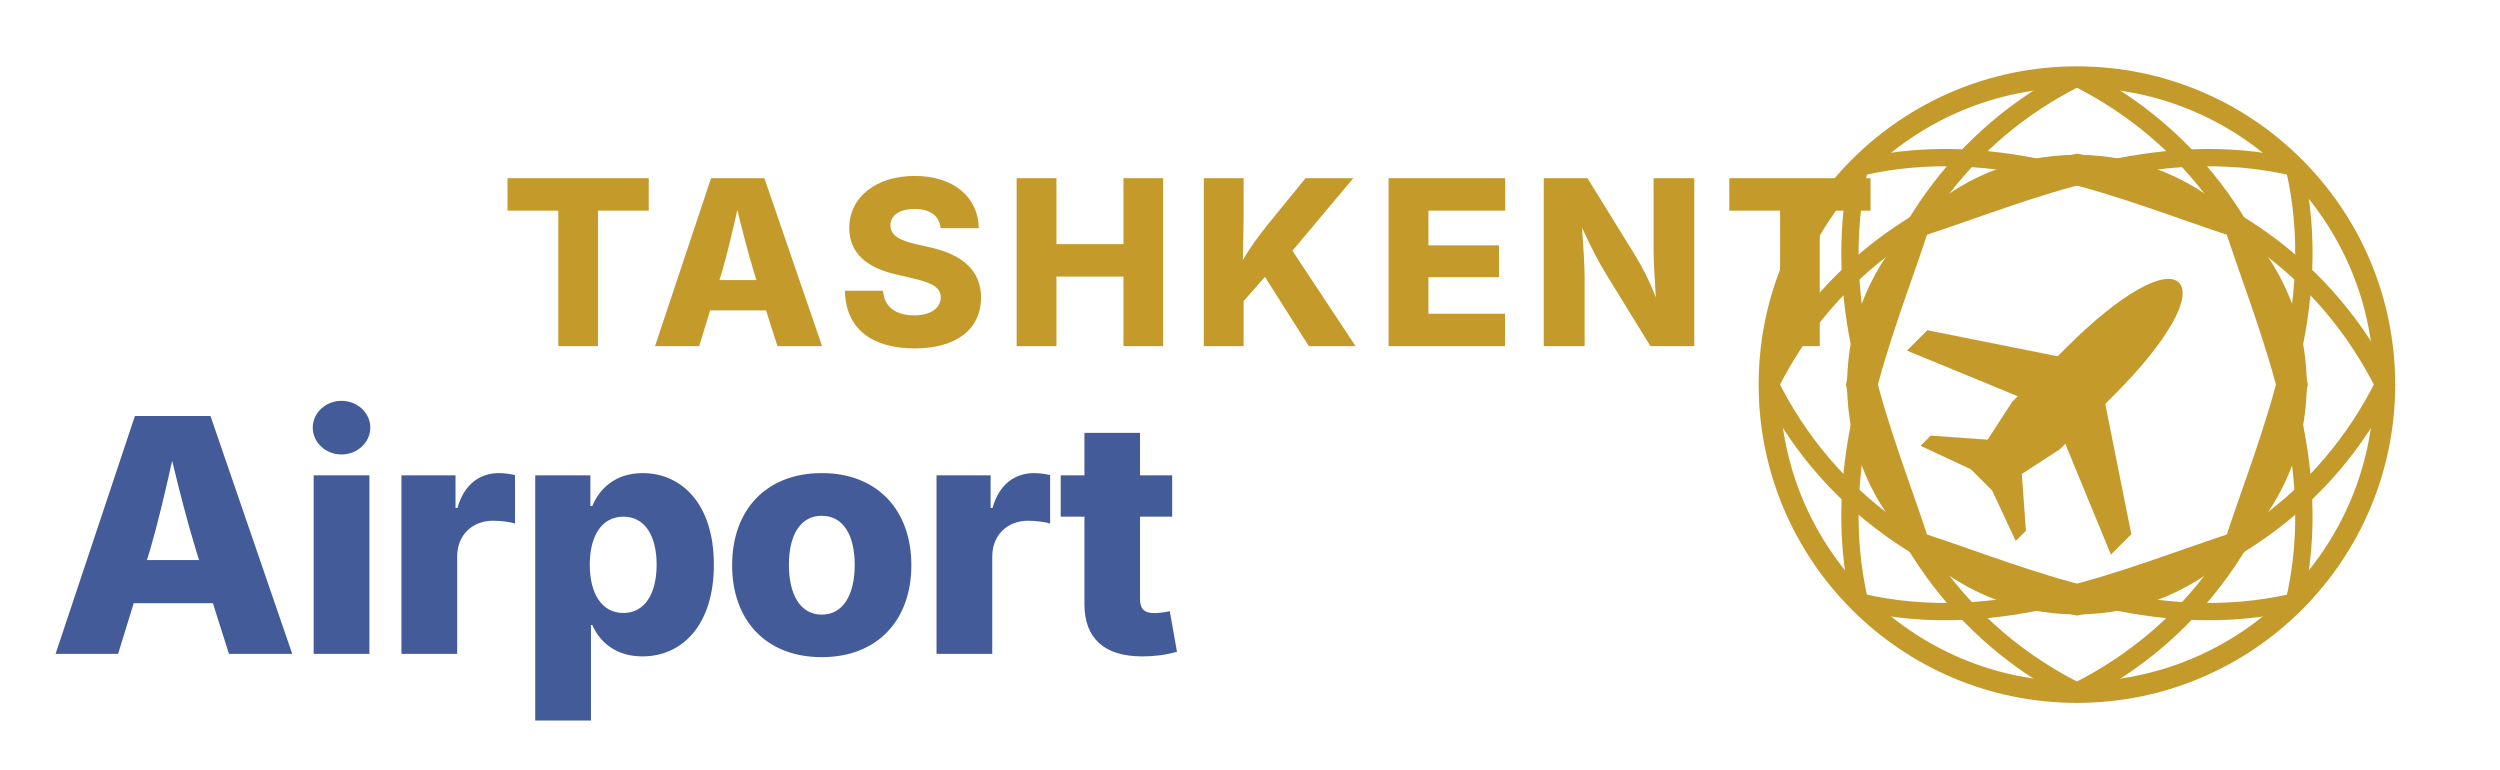
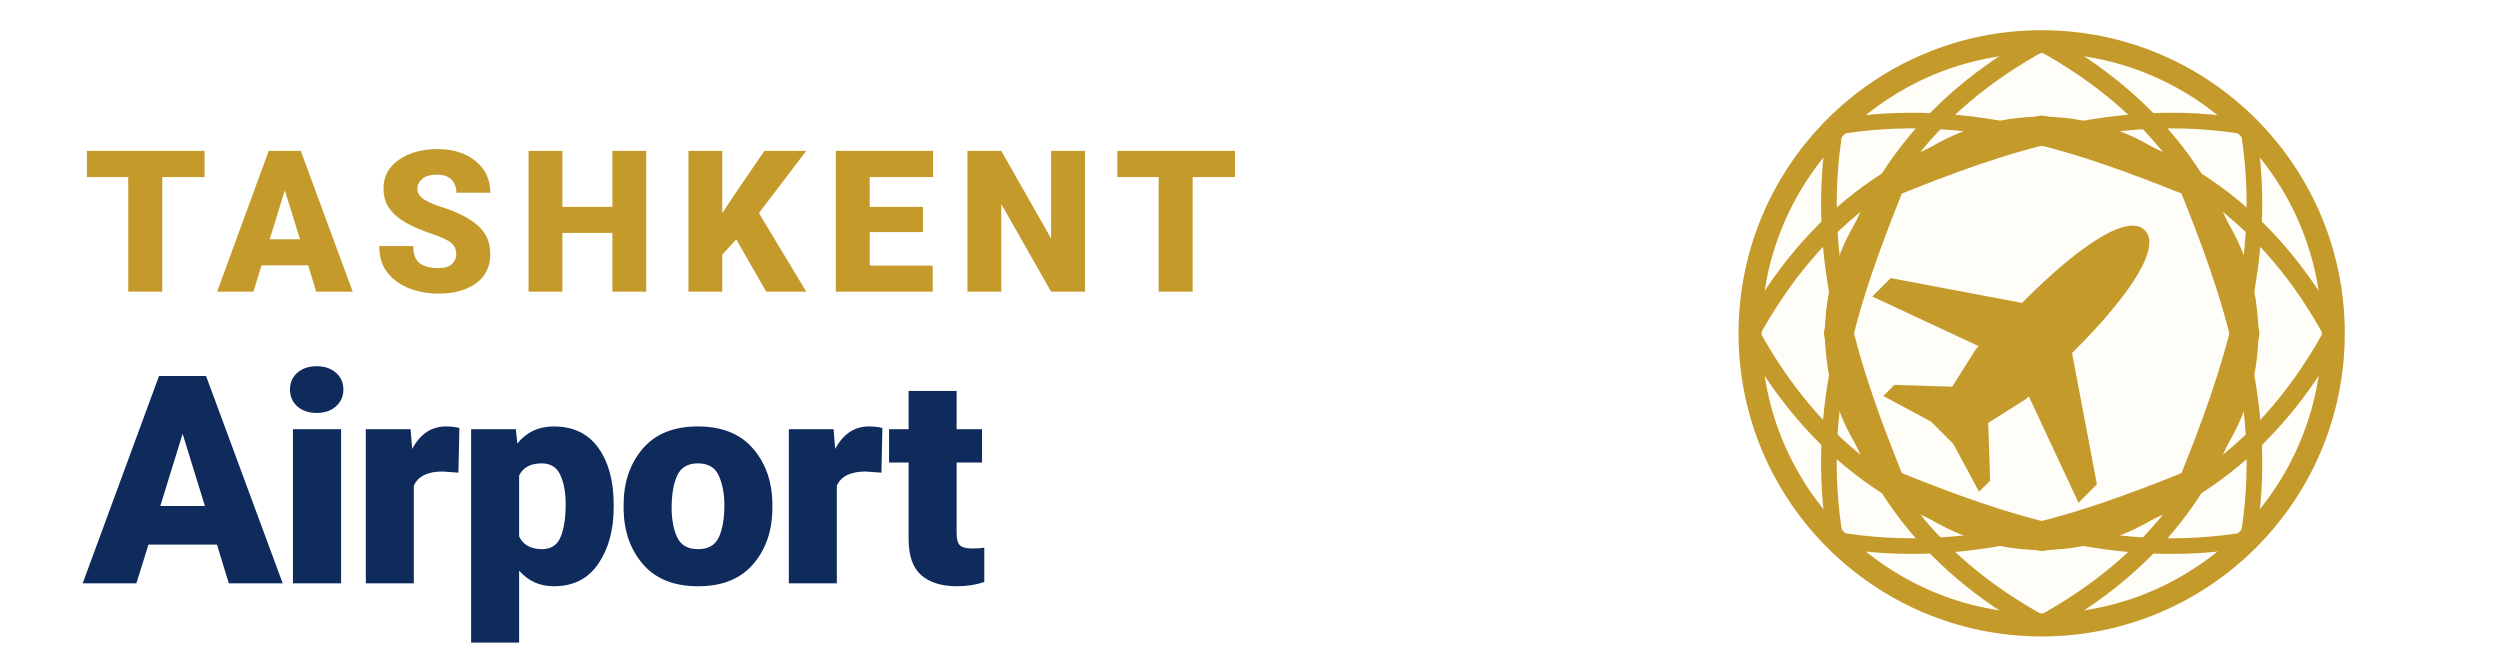
- <svg xmlns="http://www.w3.org/2000/svg" viewBox="0 0 260 80" width="260" height="80" fill="none">
-   <text x="52" y="36" fill="#C49A2B" font-family="'Montserrat', system-ui, -apple-system, sans-serif" font-size="24" font-weight="800" letter-spacing="1.5">TASHKENT</text>
-   <text x="5" y="68" fill="#435B98" font-family="'Montserrat', system-ui, -apple-system, sans-serif" font-size="34" font-weight="800" letter-spacing="-0.5">Airport</text>
-   <g transform="translate(216, 40)">
-     <circle cx="0" cy="0" r="32" stroke="#C49A2B" stroke-width="2.2" fill="none" />
-     <circle cx="0" cy="0" r="23" stroke="#C49A2B" stroke-width="1.8" fill="none" />
-     <path d="M0 -32 C 12 -26, 20 -15, 23 0 C 20 15, 12 26, 0 32 C -12 26, -20 15, -23 0 C -20 -15, -12 -26, 0 -32" stroke="#C49A2B" stroke-width="2" fill="none" />
-     <path d="M-32 0 C -26 12, -15 20, 0 23 C 15 20, 26 12, 32 0 C 26 -12, 15 -20, 0 -23 C -15 -20, -26 -12, -32 0" stroke="#C49A2B" stroke-width="2" fill="none" />
-     <path d="M-22.6 -22.6 C -8 -26, 5 -20, 16.3 -16.3 C 20 -5, 26 8, 22.6 22.6 C 8 26, -5 20, -16.3 16.3 C -20 5, -26 -8, -22.6 -22.6" stroke="#C49A2B" stroke-width="1.8" fill="none" />
-     <path d="M22.6 -22.6 C 26 -8, 20 5, 16.3 16.3 C 5 20, -8 26, -22.6 22.6 C -26 8, -20 -5, -16.3 -16.3 C -5 -20, 8 -26, 22.6 -22.6" stroke="#C49A2B" stroke-width="1.8" fill="none" />
+ <svg xmlns="http://www.w3.org/2000/svg" viewBox="0 0 240 64" width="240" height="64" fill="none">
+   <text x="8" y="28" fill="#C49A2B" font-family="'Montserrat', system-ui, -apple-system, BlinkMacSystemFont, 'Segoe UI', Roboto, sans-serif" font-size="19" font-weight="800" letter-spacing="2">TASHKENT</text>
+   <text x="8" y="56" fill="#0F2B5C" font-family="'Montserrat', system-ui, -apple-system, BlinkMacSystemFont, 'Segoe UI', Roboto, sans-serif" font-size="28" font-weight="800" letter-spacing="-0.5">Airport</text>
+   <g transform="translate(196, 32)">
+     <circle cx="0" cy="0" r="28" stroke="#C49A2B" stroke-width="2.2" fill="#FFFDF8" />
+     <circle cx="0" cy="0" r="20" stroke="#C49A2B" stroke-width="1.6" fill="none" />
+     <path d="M0 -28 C 11 -22, 18 -13, 20 0 C 18 13, 11 22, 0 28 C -11 22, -18 13, -20 0 C -18 -13, -11 -22, 0 -28" stroke="#C49A2B" stroke-width="1.8" fill="none" />
+     <path d="M-28 0 C -22 11, -13 18, 0 20 C 13 18, 22 11, 28 0 C 22 -11, 13 -18, 0 -20 C -13 -18, -22 -11, -28 0" stroke="#C49A2B" stroke-width="1.8" fill="none" />
+     <path d="M-19.8 -19.8 C -7 -22, 4 -18, 14 -14 C 18 -4, 22 7, 19.8 19.8 C 7 22, -4 18, -14 14 C -18 4, -22 -7, -19.8 -19.8" stroke="#C49A2B" stroke-width="1.5" fill="none" />
+     <path d="M19.8 -19.8 C 22 -7, 18 4, 14 14 C 4 18, -7 22, -19.8 19.8 C -22 7, -18 -4, -14 -14 C -4 -18, 7 -22, 19.8 -19.8" stroke="#C49A2B" stroke-width="1.5" fill="none" />
    <g transform="rotate(45)">
-       <path d="M0 -15 C 2 -15, 3.5 -10, 3.5 -2 L 3.5 6 L 1.8 14 L -1.8 14 L -3.5 6 L -3.5 -2 C -3.5 -10, -2 -15, 0 -15 Z" fill="#C49A2B" />
-       <path d="M-3 -1 L -15 7 L -15 10 L -3 5 L 3 5 L 15 10 L 15 7 L 3 -1 Z" fill="#C49A2B" />
-       <path d="M-1.8 10 L -7 14.5 L -7 16 L -1.5 14 L 1.5 14 L 7 16 L 7 14.5 L 1.8 10 Z" fill="#C49A2B" />
+       <path d="M0 -14 C 2.2 -14, 3.4 -9, 3.4 -1 L 3.4 5.5 L 1.7 13 L -1.7 13 L -3.4 5.5 L -3.4 -1 C -3.4 -9, -2.2 -14, 0 -14 Z" fill="#C49A2B" />
+       <path d="M-3 -1 L -14 6.5 L -14 9 L -3 5 L 3 5 L 14 9 L 14 6.5 L 3 -1 Z" fill="#C49A2B" />
+       <path d="M-1.7 9 L -6.5 13.5 L -6.5 15 L -1.5 13.5 L 1.5 13.5 L 6.5 15 L 6.5 13.5 L 1.7 9 Z" fill="#C49A2B" />
    </g>
  </g>
</svg>
